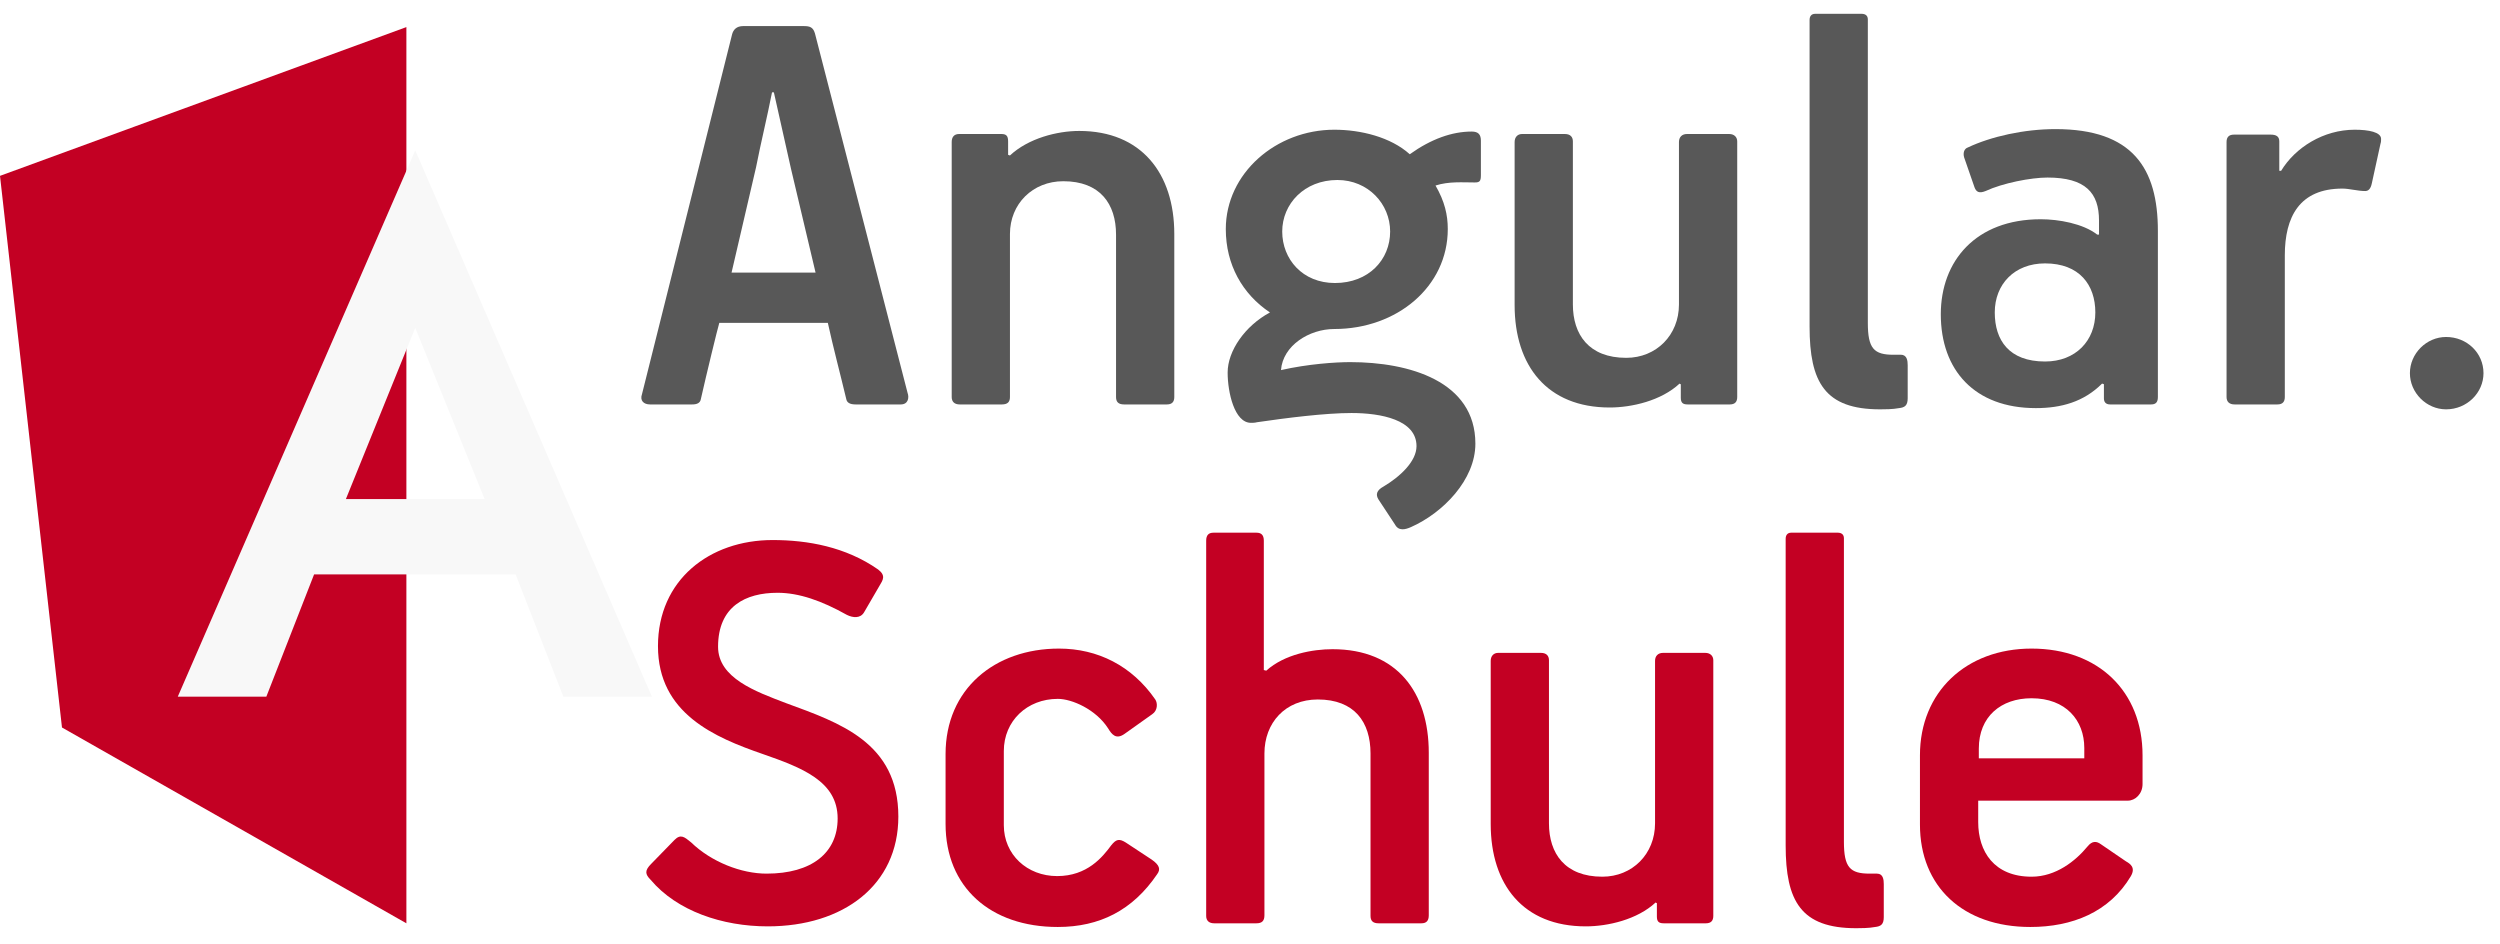
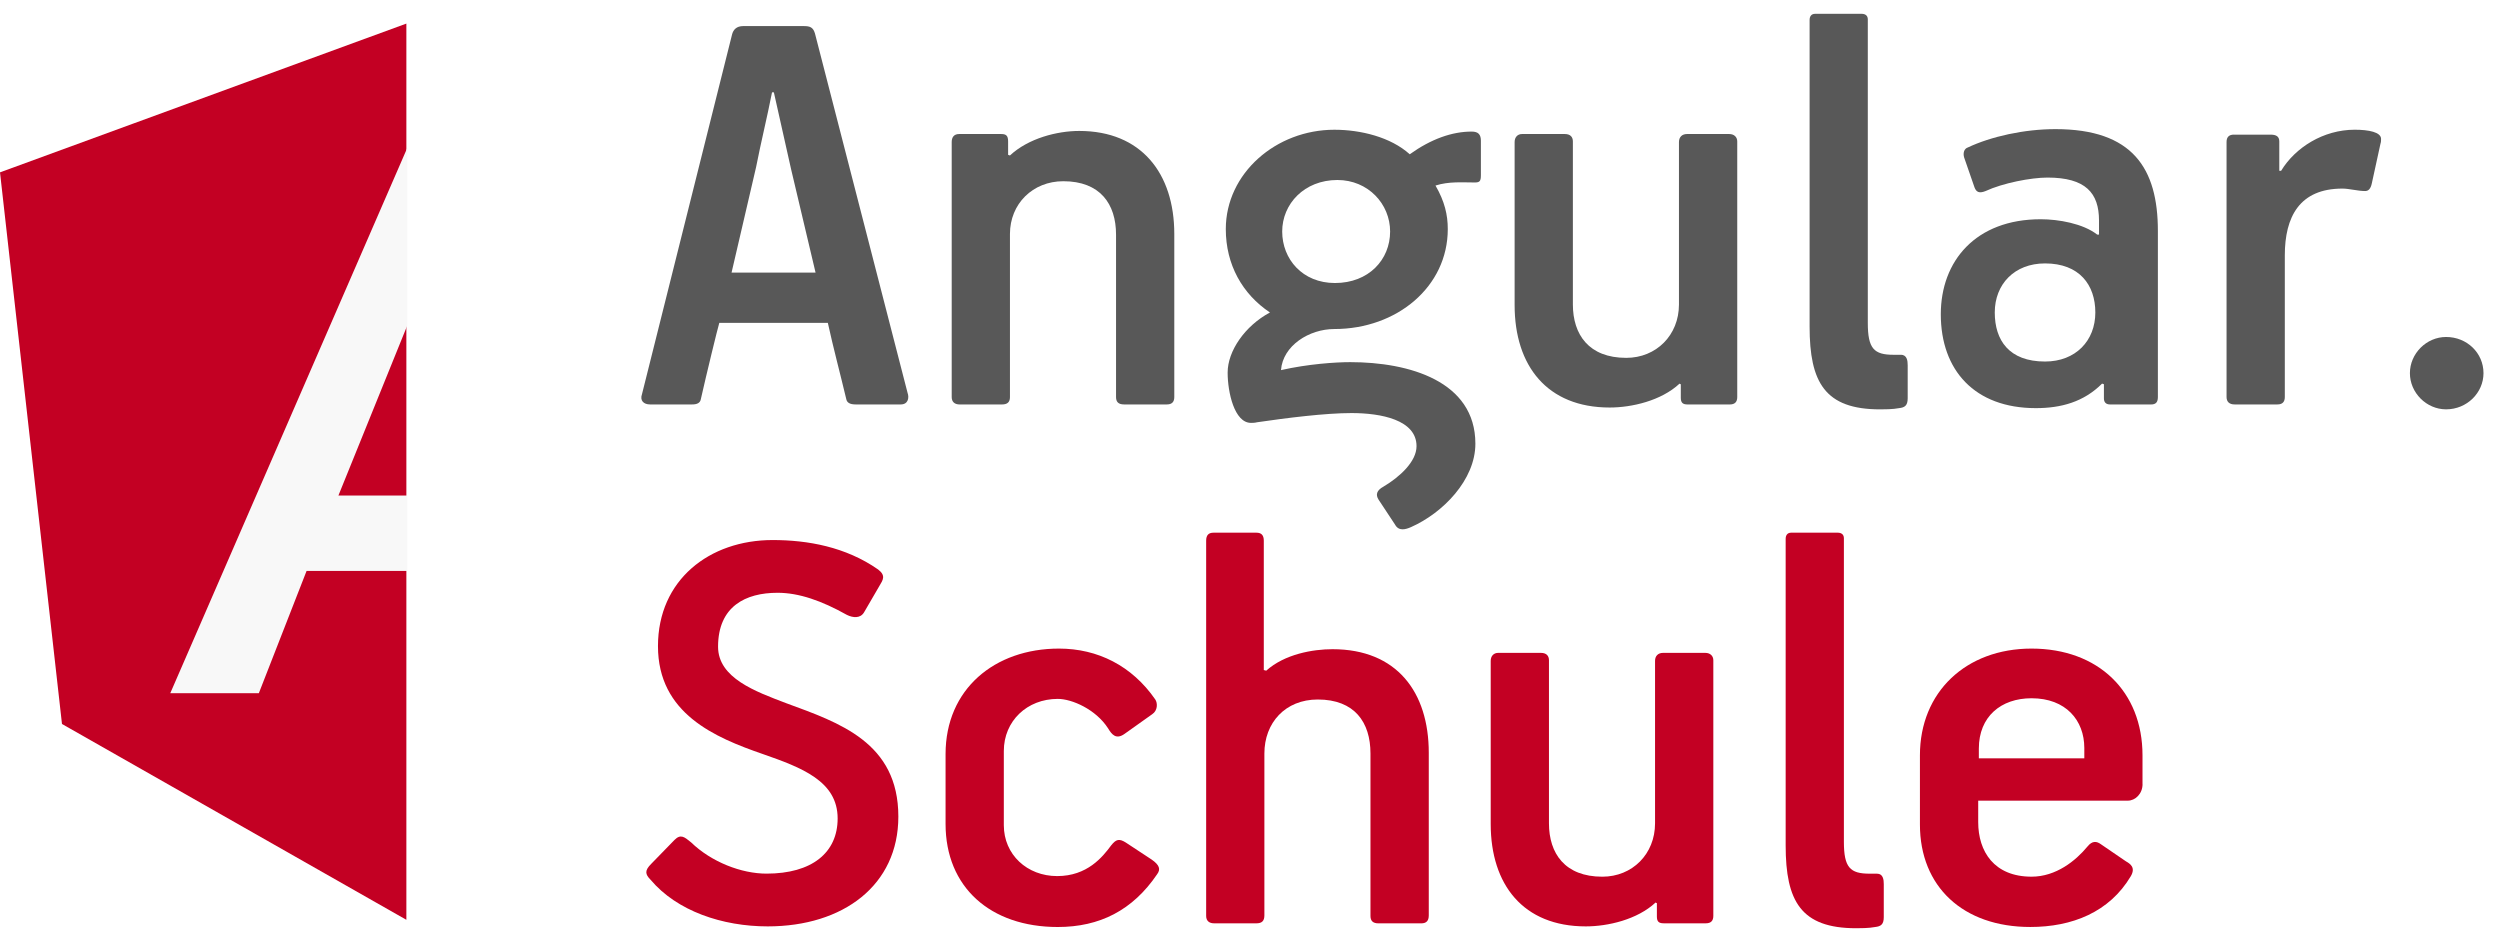
- <svg xmlns="http://www.w3.org/2000/svg" width="106px" height="40px" viewBox="0 0 106 40" version="1.1">
-   <defs />
-   <g id="Page-1" stroke="none" stroke-width="1" fill="none" fill-rule="evenodd">
-     <g id="Desktop-HD" transform="translate(-167, -36)">
-       <g id="brand" transform="translate(167, 36)">
-         <g transform="translate(0, 1.148438)" id="Group-2" fill-rule="nonzero">
-           <g>
-             <polygon id="Shape" fill="#C30023" transform="translate(8.615385, 19) scale(-1, 1) translate(-8.615385, -19) " points="0 4.218 0 23.446 0 38 14.603 29.697 17.231 6.308 0 0" />
-             <path d="M17.607,5.226 L7.538,28.39 L7.538,28.39 L11.293,28.39 L11.293,28.39 L13.317,23.207 L21.863,23.207 L23.887,28.39 L23.887,28.39 L27.641,28.39 L27.641,28.39 L17.607,5.226 L17.607,5.226 L17.607,5.226 L17.607,5.226 L17.607,5.226 Z M20.548,20.012 L14.666,20.012 L17.607,12.752 L20.548,20.012 Z" id="Shape" fill="#F8F8F8" />
-           </g>
+ <svg xmlns="http://www.w3.org/2000/svg" version="1.1" x="0px" y="0px" width="106px" height="40px" viewBox="0 0 106 40" enable-background="new 0 0 106 40" xml:space="preserve">
+   <g id="Ebene_1">
+     <path id="Combined-Shape" fill="#585858" d="M38.194,17.148H36.27c-0.234,0-0.364-0.078-0.39-0.234   c-0.26-1.092-0.546-2.158-0.78-3.224h-4.602c-0.078,0.26-0.546,2.184-0.78,3.224c-0.026,0.182-0.182,0.234-0.364,0.234H27.56   c-0.26,0-0.442-0.156-0.338-0.442l3.822-15.262c0.052-0.182,0.182-0.338,0.468-0.338h2.574c0.26,0,0.39,0.052,0.468,0.312   l3.926,15.236C38.558,16.862,38.506,17.148,38.194,17.148z M32.734,3.915c-0.208,1.066-0.468,2.106-0.676,3.172l-1.04,4.472h3.562   l-1.04-4.394l-0.728-3.25H32.734z" />
+     <path id="Path" fill="#585858" d="M49.79,16.836V9.92c0-2.574-1.404-4.368-4.03-4.368c-0.936,0-2.158,0.312-2.938,1.04   c-0.026,0-0.052-0.026-0.078-0.026V5.995c0-0.234-0.078-0.312-0.286-0.312h-1.794c-0.208,0-0.312,0.13-0.312,0.338v10.816   c0,0.208,0.13,0.312,0.338,0.312h1.794c0.234,0,0.338-0.104,0.338-0.312V9.92c0-1.274,0.962-2.236,2.262-2.236   c1.56,0,2.236,0.962,2.236,2.262v6.89c0,0.208,0.104,0.312,0.338,0.312h1.82C49.686,17.148,49.79,17.044,49.79,16.836z" />
+     <path id="Combined-Shape_1_" fill="#585858" d="M53.846,13.249c-1.17-0.78-1.872-2.028-1.872-3.536   c0-2.366,2.131-4.212,4.602-4.212c1.117,0,2.392,0.312,3.197,1.04c0.91-0.65,1.795-0.962,2.627-0.962c0.285,0,0.39,0.13,0.39,0.39   v1.456c0,0.26-0.052,0.312-0.261,0.312c-0.52,0-1.092-0.052-1.664,0.13c0.391,0.676,0.521,1.248,0.521,1.846   c0,2.444-2.157,4.238-4.81,4.238c-1.066,0-2.184,0.702-2.262,1.742c1.144-0.26,2.313-0.338,2.938-0.338   c2.496,0,5.304,0.806,5.304,3.458c0,1.534-1.378,2.938-2.729,3.536c-0.234,0.104-0.521,0.182-0.676-0.104l-0.703-1.065   c-0.129-0.208-0.077-0.39,0.209-0.546c0.701-0.417,1.404-1.066,1.404-1.716c0-1.118-1.509-1.404-2.757-1.404   c-1.118,0-2.756,0.208-4.004,0.39c-0.104,0.026-0.182,0.026-0.26,0.026c-0.702,0-0.988-1.3-0.988-2.132   C52.052,14.886,52.78,13.82,53.846,13.249z M58.941,9.816c0-1.17-0.936-2.184-2.235-2.184c-1.404,0-2.341,1.014-2.341,2.184   S55.225,12,56.602,12C58.031,12,58.941,11.013,58.941,9.816z" />
+     <path id="Path_1_" fill="#585858" d="M64.22,6.021v6.916c0,2.574,1.378,4.342,4.03,4.342c0.936,0,2.184-0.286,2.964-1.014   c0,0,0.026,0.026,0.052,0.026v0.572c0,0.208,0.078,0.286,0.286,0.286h1.794c0.208,0,0.313-0.104,0.313-0.312V5.995   c0-0.182-0.131-0.312-0.338-0.312h-1.795c-0.207,0-0.338,0.13-0.338,0.338v6.89c0,1.3-0.961,2.262-2.236,2.262   c-1.586,0-2.262-0.988-2.262-2.262V5.995c0-0.182-0.104-0.312-0.338-0.312h-1.82C64.35,5.683,64.22,5.813,64.22,6.021z" />
+     <path id="Path_2_" fill="#585858" d="M76.727,0.847v13c0,2.366,0.649,3.51,2.989,3.51c0.156,0,0.546,0,0.806-0.052   c0.234-0.026,0.364-0.104,0.364-0.416v-1.404c0-0.182-0.026-0.442-0.286-0.442h-0.312c-0.832,0-1.093-0.26-1.093-1.352V0.82   c0-0.156-0.104-0.234-0.26-0.234H76.96C76.804,0.586,76.727,0.69,76.727,0.847z" />
+     <path id="Combined-Shape_2_" fill="#585858" d="M87.152,5.475c3.275,0,4.342,1.664,4.342,4.316v7.046   c0,0.234-0.104,0.312-0.286,0.312h-1.742c-0.183,0-0.26-0.104-0.26-0.26v-0.598l-0.078-0.026c-0.78,0.78-1.742,1.04-2.808,1.04   c-2.601,0-4.03-1.612-4.03-3.979c0-2.262,1.481-4.03,4.237-4.03c0.754,0,1.795,0.182,2.393,0.65h0.078V9.349   c0-1.17-0.572-1.82-2.184-1.82c-0.703,0-1.898,0.234-2.627,0.572c-0.26,0.104-0.39,0.052-0.468-0.156L83.277,6.67   c-0.051-0.182,0-0.364,0.156-0.416C84.422,5.787,85.826,5.475,87.152,5.475z M84.578,13.249c0,1.17,0.598,2.08,2.132,2.08   c1.3,0,2.132-0.884,2.132-2.08c0-1.17-0.676-2.08-2.132-2.08C85.41,11.168,84.578,12.052,84.578,13.249z" />
+     <path id="Path_3_" fill="#585858" d="M94.718,5.708c-0.208,0-0.312,0.104-0.312,0.312v10.816c0,0.208,0.13,0.312,0.338,0.312h1.82   c0.207,0,0.312-0.104,0.312-0.312v-6.006c0-1.638,0.624-2.834,2.444-2.834c0.285,0,0.649,0.104,0.961,0.104   c0.131,0,0.234-0.078,0.287-0.338l0.363-1.664c0.026-0.078,0.026-0.13,0.026-0.208c0-0.286-0.521-0.39-1.118-0.39   c-1.326,0-2.521,0.754-3.12,1.742h-0.077V5.995c0-0.208-0.131-0.286-0.365-0.286H94.718z" />
+     <path id="Path_4_" fill="#585858" d="M105.3,15.822c0-0.858-0.702-1.534-1.586-1.534c-0.832,0-1.534,0.702-1.534,1.534   s0.702,1.534,1.534,1.534C104.598,17.356,105.3,16.654,105.3,15.822z" />
+     <path id="Path_5_" fill="#C30023" d="M38.09,34.625c0-3.146-2.496-3.979-4.758-4.811c-1.3-0.494-2.886-1.066-2.886-2.393   c0-1.715,1.17-2.287,2.522-2.287c0.91,0,1.872,0.338,2.938,0.936c0.26,0.13,0.572,0.156,0.728-0.104l0.65-1.118   c0.156-0.261,0.286-0.442-0.052-0.702c-1.378-0.962-2.99-1.248-4.472-1.248c-2.678,0-4.862,1.689-4.862,4.498   c0,2.859,2.418,3.874,4.446,4.576c1.638,0.572,3.172,1.144,3.172,2.73c0,1.455-1.092,2.34-3.016,2.34   c-1.066,0-2.34-0.494-3.198-1.326c-0.286-0.234-0.442-0.364-0.702-0.104l-0.988,1.015c-0.286,0.285-0.26,0.441-0.026,0.676   c1.118,1.326,3.042,1.976,4.966,1.976C35.75,39.278,38.09,37.537,38.09,34.625z" />
+     <path id="Path_6_" fill="#C30023" d="M49.062,37.068c0.156-0.208,0.104-0.39-0.234-0.624l-1.066-0.702   c-0.312-0.208-0.442-0.156-0.65,0.104c-0.364,0.493-1.014,1.3-2.288,1.3c-1.274,0-2.262-0.91-2.262-2.158v-3.146   c0-1.273,0.988-2.209,2.288-2.209c0.598,0,1.612,0.441,2.132,1.248c0.156,0.26,0.338,0.494,0.702,0.233l1.17-0.832   c0.234-0.155,0.234-0.468,0.13-0.624c-0.988-1.43-2.444-2.158-4.082-2.158c-2.73,0-4.81,1.717-4.81,4.473v2.964   c0,2.678,1.898,4.368,4.758,4.368C46.618,39.305,48.022,38.603,49.062,37.068z" />
+     <path id="Path_7_" fill="#C30023" d="M60.58,38.811V31.92c0-2.573-1.352-4.394-4.082-4.394c-0.832,0-2.028,0.208-2.809,0.91   l-0.104-0.026v-5.486c0-0.233-0.104-0.338-0.312-0.338h-1.82c-0.208,0-0.312,0.104-0.312,0.338v15.912   c0,0.209,0.13,0.313,0.338,0.313h1.794c0.234,0,0.337-0.104,0.337-0.338v-6.864c0-1.3,0.885-2.288,2.263-2.288   c1.56,0,2.235,0.963,2.235,2.288v6.89c0,0.209,0.104,0.313,0.338,0.313h1.82C60.477,39.148,60.58,39.045,60.58,38.811z" />
+     <path id="Path_8_" fill="#C30023" d="M63.206,28.021v6.916c0,2.573,1.378,4.342,4.03,4.342c0.936,0,2.184-0.286,2.963-1.014   c0,0,0.027,0.026,0.053,0.026v0.571c0,0.208,0.078,0.286,0.286,0.286h1.794c0.208,0,0.313-0.104,0.313-0.313V27.994   c0-0.182-0.131-0.312-0.338-0.312h-1.795c-0.208,0-0.338,0.13-0.338,0.338v6.89c0,1.301-0.962,2.262-2.236,2.262   c-1.586,0-2.262-0.987-2.262-2.262v-6.916c0-0.182-0.104-0.312-0.338-0.312h-1.82C63.336,27.683,63.206,27.813,63.206,28.021z" />
+     <path id="Path_9_" fill="#C30023" d="M75.712,22.847v13c0,2.366,0.649,3.51,2.989,3.51c0.156,0,0.547,0,0.807-0.052   c0.234-0.026,0.364-0.104,0.364-0.416v-1.404c0-0.182-0.026-0.441-0.286-0.441h-0.313c-0.832,0-1.092-0.261-1.092-1.353V22.82   c0-0.156-0.104-0.234-0.26-0.234h-1.977C75.79,22.586,75.712,22.69,75.712,22.847z" />
+     <path id="Combined-Shape_3_" fill="#C30023" d="M90.844,33.246c0,0.416-0.313,0.702-0.624,0.702h-6.344v0.91   c0,1.248,0.676,2.313,2.262,2.313c1.04,0,1.872-0.676,2.366-1.273c0.208-0.26,0.391-0.234,0.572-0.104l1.066,0.728   c0.182,0.104,0.416,0.26,0.207,0.624c-0.91,1.534-2.496,2.158-4.264,2.158c-2.859,0-4.68-1.717-4.68-4.342v-2.938   c0-2.678,1.949-4.524,4.731-4.524c2.834,0,4.706,1.82,4.706,4.524V33.246z M86.138,29.606c-1.3,0-2.235,0.78-2.235,2.132v0.416   h4.472v-0.441C88.374,30.543,87.594,29.606,86.138,29.606z" />
+   </g>
+   <g id="Ebene_2">
+     <g id="brand" transform="translate(-172, -30)">
+       <g transform="translate(172, 30)">
+         <g id="Group-2_1_" transform="translate(0, 1)">
+           <polygon id="Shape_2_" fill="#C30023" points="17.23,4.218 17.23,23.445 17.23,38 2.628,29.697 0,6.308 17.23,0     " />
+           <polygon fill="none" points="14.282,20.012 20.164,20.012 17.225,12.752     " />
        </g>
-         <path d="M38.194,17.148 L36.27,17.148 C36.036,17.148 35.906,17.07 35.88,16.914 C35.62,15.822 35.334,14.756 35.1,13.69 L30.498,13.69 C30.42,13.95 29.952,15.874 29.718,16.914 C29.692,17.096 29.536,17.148 29.354,17.148 L27.56,17.148 C27.3,17.148 27.118,16.992 27.222,16.706 L31.044,1.444 C31.096,1.262 31.226,1.106 31.512,1.106 L34.086,1.106 C34.346,1.106 34.476,1.158 34.554,1.418 L38.48,16.654 C38.558,16.862 38.506,17.148 38.194,17.148 Z M32.734,3.914 C32.526,4.98 32.266,6.02 32.058,7.086 L31.018,11.558 L34.58,11.558 L33.54,7.164 L32.812,3.914 L32.734,3.914 Z" id="Combined-Shape" fill="#585858" />
-         <path d="M49.79,16.836 L49.79,9.92 C49.79,7.346 48.386,5.552 45.76,5.552 C44.824,5.552 43.602,5.864 42.822,6.592 C42.796,6.592 42.77,6.566 42.744,6.566 L42.744,5.994 C42.744,5.76 42.666,5.682 42.458,5.682 L40.664,5.682 C40.456,5.682 40.352,5.812 40.352,6.02 L40.352,16.836 C40.352,17.044 40.482,17.148 40.69,17.148 L42.484,17.148 C42.718,17.148 42.822,17.044 42.822,16.836 L42.822,9.92 C42.822,8.646 43.784,7.684 45.084,7.684 C46.644,7.684 47.32,8.646 47.32,9.946 L47.32,16.836 C47.32,17.044 47.424,17.148 47.658,17.148 L49.478,17.148 C49.686,17.148 49.79,17.044 49.79,16.836 Z" id="Path" fill="#585858" />
-         <path d="M53.846,13.248 C52.676,12.468 51.974,11.22 51.974,9.712 C51.974,7.346 54.106,5.5 56.576,5.5 C57.694,5.5 58.968,5.812 59.774,6.54 C60.684,5.89 61.568,5.578 62.4,5.578 C62.686,5.578 62.79,5.708 62.79,5.968 L62.79,7.424 C62.79,7.684 62.738,7.736 62.53,7.736 C62.01,7.736 61.438,7.684 60.866,7.866 C61.256,8.542 61.386,9.114 61.386,9.712 C61.386,12.156 59.228,13.95 56.576,13.95 C55.51,13.95 54.392,14.652 54.314,15.692 C55.458,15.432 56.628,15.354 57.252,15.354 C59.748,15.354 62.556,16.16 62.556,18.812 C62.556,20.346 61.178,21.75 59.826,22.348 C59.592,22.452 59.306,22.53 59.15,22.244 L58.448,21.178 C58.318,20.97 58.37,20.788 58.656,20.632 C59.358,20.216 60.06,19.566 60.06,18.916 C60.06,17.798 58.552,17.512 57.304,17.512 C56.186,17.512 54.548,17.72 53.3,17.902 C53.196,17.928 53.118,17.928 53.04,17.928 C52.338,17.928 52.052,16.628 52.052,15.796 C52.052,14.886 52.78,13.82 53.846,13.248 Z M58.942,9.816 C58.942,8.646 58.006,7.632 56.706,7.632 C55.302,7.632 54.366,8.646 54.366,9.816 C54.366,10.986 55.224,12 56.602,12 C58.032,12 58.942,11.012 58.942,9.816 Z" id="Combined-Shape" fill="#585858" />
-         <path d="M64.22,6.02 L64.22,12.936 C64.22,15.51 65.598,17.278 68.25,17.278 C69.186,17.278 70.434,16.992 71.214,16.264 C71.214,16.264 71.24,16.29 71.266,16.29 L71.266,16.862 C71.266,17.07 71.344,17.148 71.552,17.148 L73.346,17.148 C73.554,17.148 73.658,17.044 73.658,16.836 L73.658,5.994 C73.658,5.812 73.528,5.682 73.32,5.682 L71.526,5.682 C71.318,5.682 71.188,5.812 71.188,6.02 L71.188,12.91 C71.188,14.21 70.226,15.172 68.952,15.172 C67.366,15.172 66.69,14.184 66.69,12.91 L66.69,5.994 C66.69,5.812 66.586,5.682 66.352,5.682 L64.532,5.682 C64.35,5.682 64.22,5.812 64.22,6.02 Z" id="Path" fill="#585858" />
-         <path d="M76.726,0.846 L76.726,13.846 C76.726,16.212 77.376,17.356 79.716,17.356 C79.872,17.356 80.262,17.356 80.522,17.304 C80.756,17.278 80.886,17.2 80.886,16.888 L80.886,15.484 C80.886,15.302 80.86,15.042 80.6,15.042 L80.288,15.042 C79.456,15.042 79.196,14.782 79.196,13.69 L79.196,0.82 C79.196,0.664 79.092,0.586 78.936,0.586 L76.96,0.586 C76.804,0.586 76.726,0.69 76.726,0.846 Z" id="Path" fill="#585858" />
-         <path d="M87.152,5.474 C90.428,5.474 91.494,7.138 91.494,9.79 L91.494,16.836 C91.494,17.07 91.39,17.148 91.208,17.148 L89.466,17.148 C89.284,17.148 89.206,17.044 89.206,16.888 L89.206,16.29 L89.128,16.264 C88.348,17.044 87.386,17.304 86.32,17.304 C83.72,17.304 82.29,15.692 82.29,13.326 C82.29,11.064 83.772,9.296 86.528,9.296 C87.282,9.296 88.322,9.478 88.92,9.946 L88.998,9.946 L88.998,9.348 C88.998,8.178 88.426,7.528 86.814,7.528 C86.112,7.528 84.916,7.762 84.188,8.1 C83.928,8.204 83.798,8.152 83.72,7.944 L83.278,6.67 C83.226,6.488 83.278,6.306 83.434,6.254 C84.422,5.786 85.826,5.474 87.152,5.474 Z M84.578,13.248 C84.578,14.418 85.176,15.328 86.71,15.328 C88.01,15.328 88.842,14.444 88.842,13.248 C88.842,12.078 88.166,11.168 86.71,11.168 C85.41,11.168 84.578,12.052 84.578,13.248 Z" id="Combined-Shape" fill="#585858" />
-         <path d="M94.718,5.708 C94.51,5.708 94.406,5.812 94.406,6.02 L94.406,16.836 C94.406,17.044 94.536,17.148 94.744,17.148 L96.564,17.148 C96.772,17.148 96.876,17.044 96.876,16.836 L96.876,10.83 C96.876,9.192 97.5,7.996 99.32,7.996 C99.606,7.996 99.97,8.1 100.282,8.1 C100.412,8.1 100.516,8.022 100.568,7.762 L100.932,6.098 C100.958,6.02 100.958,5.968 100.958,5.89 C100.958,5.604 100.438,5.5 99.84,5.5 C98.514,5.5 97.318,6.254 96.72,7.242 L96.642,7.242 L96.642,5.994 C96.642,5.786 96.512,5.708 96.278,5.708 L94.718,5.708 Z" id="Path" fill="#585858" />
-         <path d="M105.3,15.822 C105.3,14.964 104.598,14.288 103.714,14.288 C102.882,14.288 102.18,14.99 102.18,15.822 C102.18,16.654 102.882,17.356 103.714,17.356 C104.598,17.356 105.3,16.654 105.3,15.822 Z" id="Path" fill="#585858" />
-         <path d="M38.09,34.624 C38.09,31.478 35.594,30.646 33.332,29.814 C32.032,29.32 30.446,28.748 30.446,27.422 C30.446,25.706 31.616,25.134 32.968,25.134 C33.878,25.134 34.84,25.472 35.906,26.07 C36.166,26.2 36.478,26.226 36.634,25.966 L37.284,24.848 C37.44,24.588 37.57,24.406 37.232,24.146 C35.854,23.184 34.242,22.898 32.76,22.898 C30.082,22.898 27.898,24.588 27.898,27.396 C27.898,30.256 30.316,31.27 32.344,31.972 C33.982,32.544 35.516,33.116 35.516,34.702 C35.516,36.158 34.424,37.042 32.5,37.042 C31.434,37.042 30.16,36.548 29.302,35.716 C29.016,35.482 28.86,35.352 28.6,35.612 L27.612,36.626 C27.326,36.912 27.352,37.068 27.586,37.302 C28.704,38.628 30.628,39.278 32.552,39.278 C35.75,39.278 38.09,37.536 38.09,34.624 Z" id="Path" fill="#C30023" />
-         <path d="M49.062,37.068 C49.218,36.86 49.166,36.678 48.828,36.444 L47.762,35.742 C47.45,35.534 47.32,35.586 47.112,35.846 C46.748,36.34 46.098,37.146 44.824,37.146 C43.55,37.146 42.562,36.236 42.562,34.988 L42.562,31.842 C42.562,30.568 43.55,29.632 44.85,29.632 C45.448,29.632 46.462,30.074 46.982,30.88 C47.138,31.14 47.32,31.374 47.684,31.114 L48.854,30.282 C49.088,30.126 49.088,29.814 48.984,29.658 C47.996,28.228 46.54,27.5 44.902,27.5 C42.172,27.5 40.092,29.216 40.092,31.972 L40.092,34.936 C40.092,37.614 41.99,39.304 44.85,39.304 C46.618,39.304 48.022,38.602 49.062,37.068 Z" id="Path" fill="#C30023" />
-         <path d="M60.58,38.81 L60.58,31.92 C60.58,29.346 59.228,27.526 56.498,27.526 C55.666,27.526 54.47,27.734 53.69,28.436 L53.586,28.41 L53.586,22.924 C53.586,22.69 53.482,22.586 53.274,22.586 L51.454,22.586 C51.246,22.586 51.142,22.69 51.142,22.924 L51.142,38.836 C51.142,39.044 51.272,39.148 51.48,39.148 L53.274,39.148 C53.508,39.148 53.612,39.044 53.612,38.81 L53.612,31.946 C53.612,30.646 54.496,29.658 55.874,29.658 C57.434,29.658 58.11,30.62 58.11,31.946 L58.11,38.836 C58.11,39.044 58.214,39.148 58.448,39.148 L60.268,39.148 C60.476,39.148 60.58,39.044 60.58,38.81 Z" id="Path" fill="#C30023" />
-         <path d="M63.206,28.02 L63.206,34.936 C63.206,37.51 64.584,39.278 67.236,39.278 C68.172,39.278 69.42,38.992 70.2,38.264 C70.2,38.264 70.226,38.29 70.252,38.29 L70.252,38.862 C70.252,39.07 70.33,39.148 70.538,39.148 L72.332,39.148 C72.54,39.148 72.644,39.044 72.644,38.836 L72.644,27.994 C72.644,27.812 72.514,27.682 72.306,27.682 L70.512,27.682 C70.304,27.682 70.174,27.812 70.174,28.02 L70.174,34.91 C70.174,36.21 69.212,37.172 67.938,37.172 C66.352,37.172 65.676,36.184 65.676,34.91 L65.676,27.994 C65.676,27.812 65.572,27.682 65.338,27.682 L63.518,27.682 C63.336,27.682 63.206,27.812 63.206,28.02 Z" id="Path" fill="#C30023" />
-         <path d="M75.712,22.846 L75.712,35.846 C75.712,38.212 76.362,39.356 78.702,39.356 C78.858,39.356 79.248,39.356 79.508,39.304 C79.742,39.278 79.872,39.2 79.872,38.888 L79.872,37.484 C79.872,37.302 79.846,37.042 79.586,37.042 L79.274,37.042 C78.442,37.042 78.182,36.782 78.182,35.69 L78.182,22.82 C78.182,22.664 78.078,22.586 77.922,22.586 L75.946,22.586 C75.79,22.586 75.712,22.69 75.712,22.846 Z" id="Path" fill="#C30023" />
-         <path d="M90.844,33.246 C90.844,33.662 90.532,33.948 90.22,33.948 L83.876,33.948 L83.876,34.858 C83.876,36.106 84.552,37.172 86.138,37.172 C87.178,37.172 88.01,36.496 88.504,35.898 C88.712,35.638 88.894,35.664 89.076,35.794 L90.142,36.522 C90.324,36.626 90.558,36.782 90.35,37.146 C89.44,38.68 87.854,39.304 86.086,39.304 C83.226,39.304 81.406,37.588 81.406,34.962 L81.406,32.024 C81.406,29.346 83.356,27.5 86.138,27.5 C88.972,27.5 90.844,29.32 90.844,32.024 L90.844,33.246 Z M86.138,29.606 C84.838,29.606 83.902,30.386 83.902,31.738 L83.902,32.154 L88.374,32.154 L88.374,31.712 C88.374,30.542 87.594,29.606 86.138,29.606 Z" id="Combined-Shape" fill="#C30023" />
      </g>
+     </g>
+     <g>
+       <polygon fill="none" points="17.207,21.012 17.207,13.794 14.282,21.012   " />
+       <polygon fill="#F8F8F8" points="14.348,21.012 17.271,13.794 17.271,6.265 7.22,29.391 10.975,29.391 12.999,24.207     17.271,24.207 17.271,21.012   " />
    </g>
  </g>
</svg>
